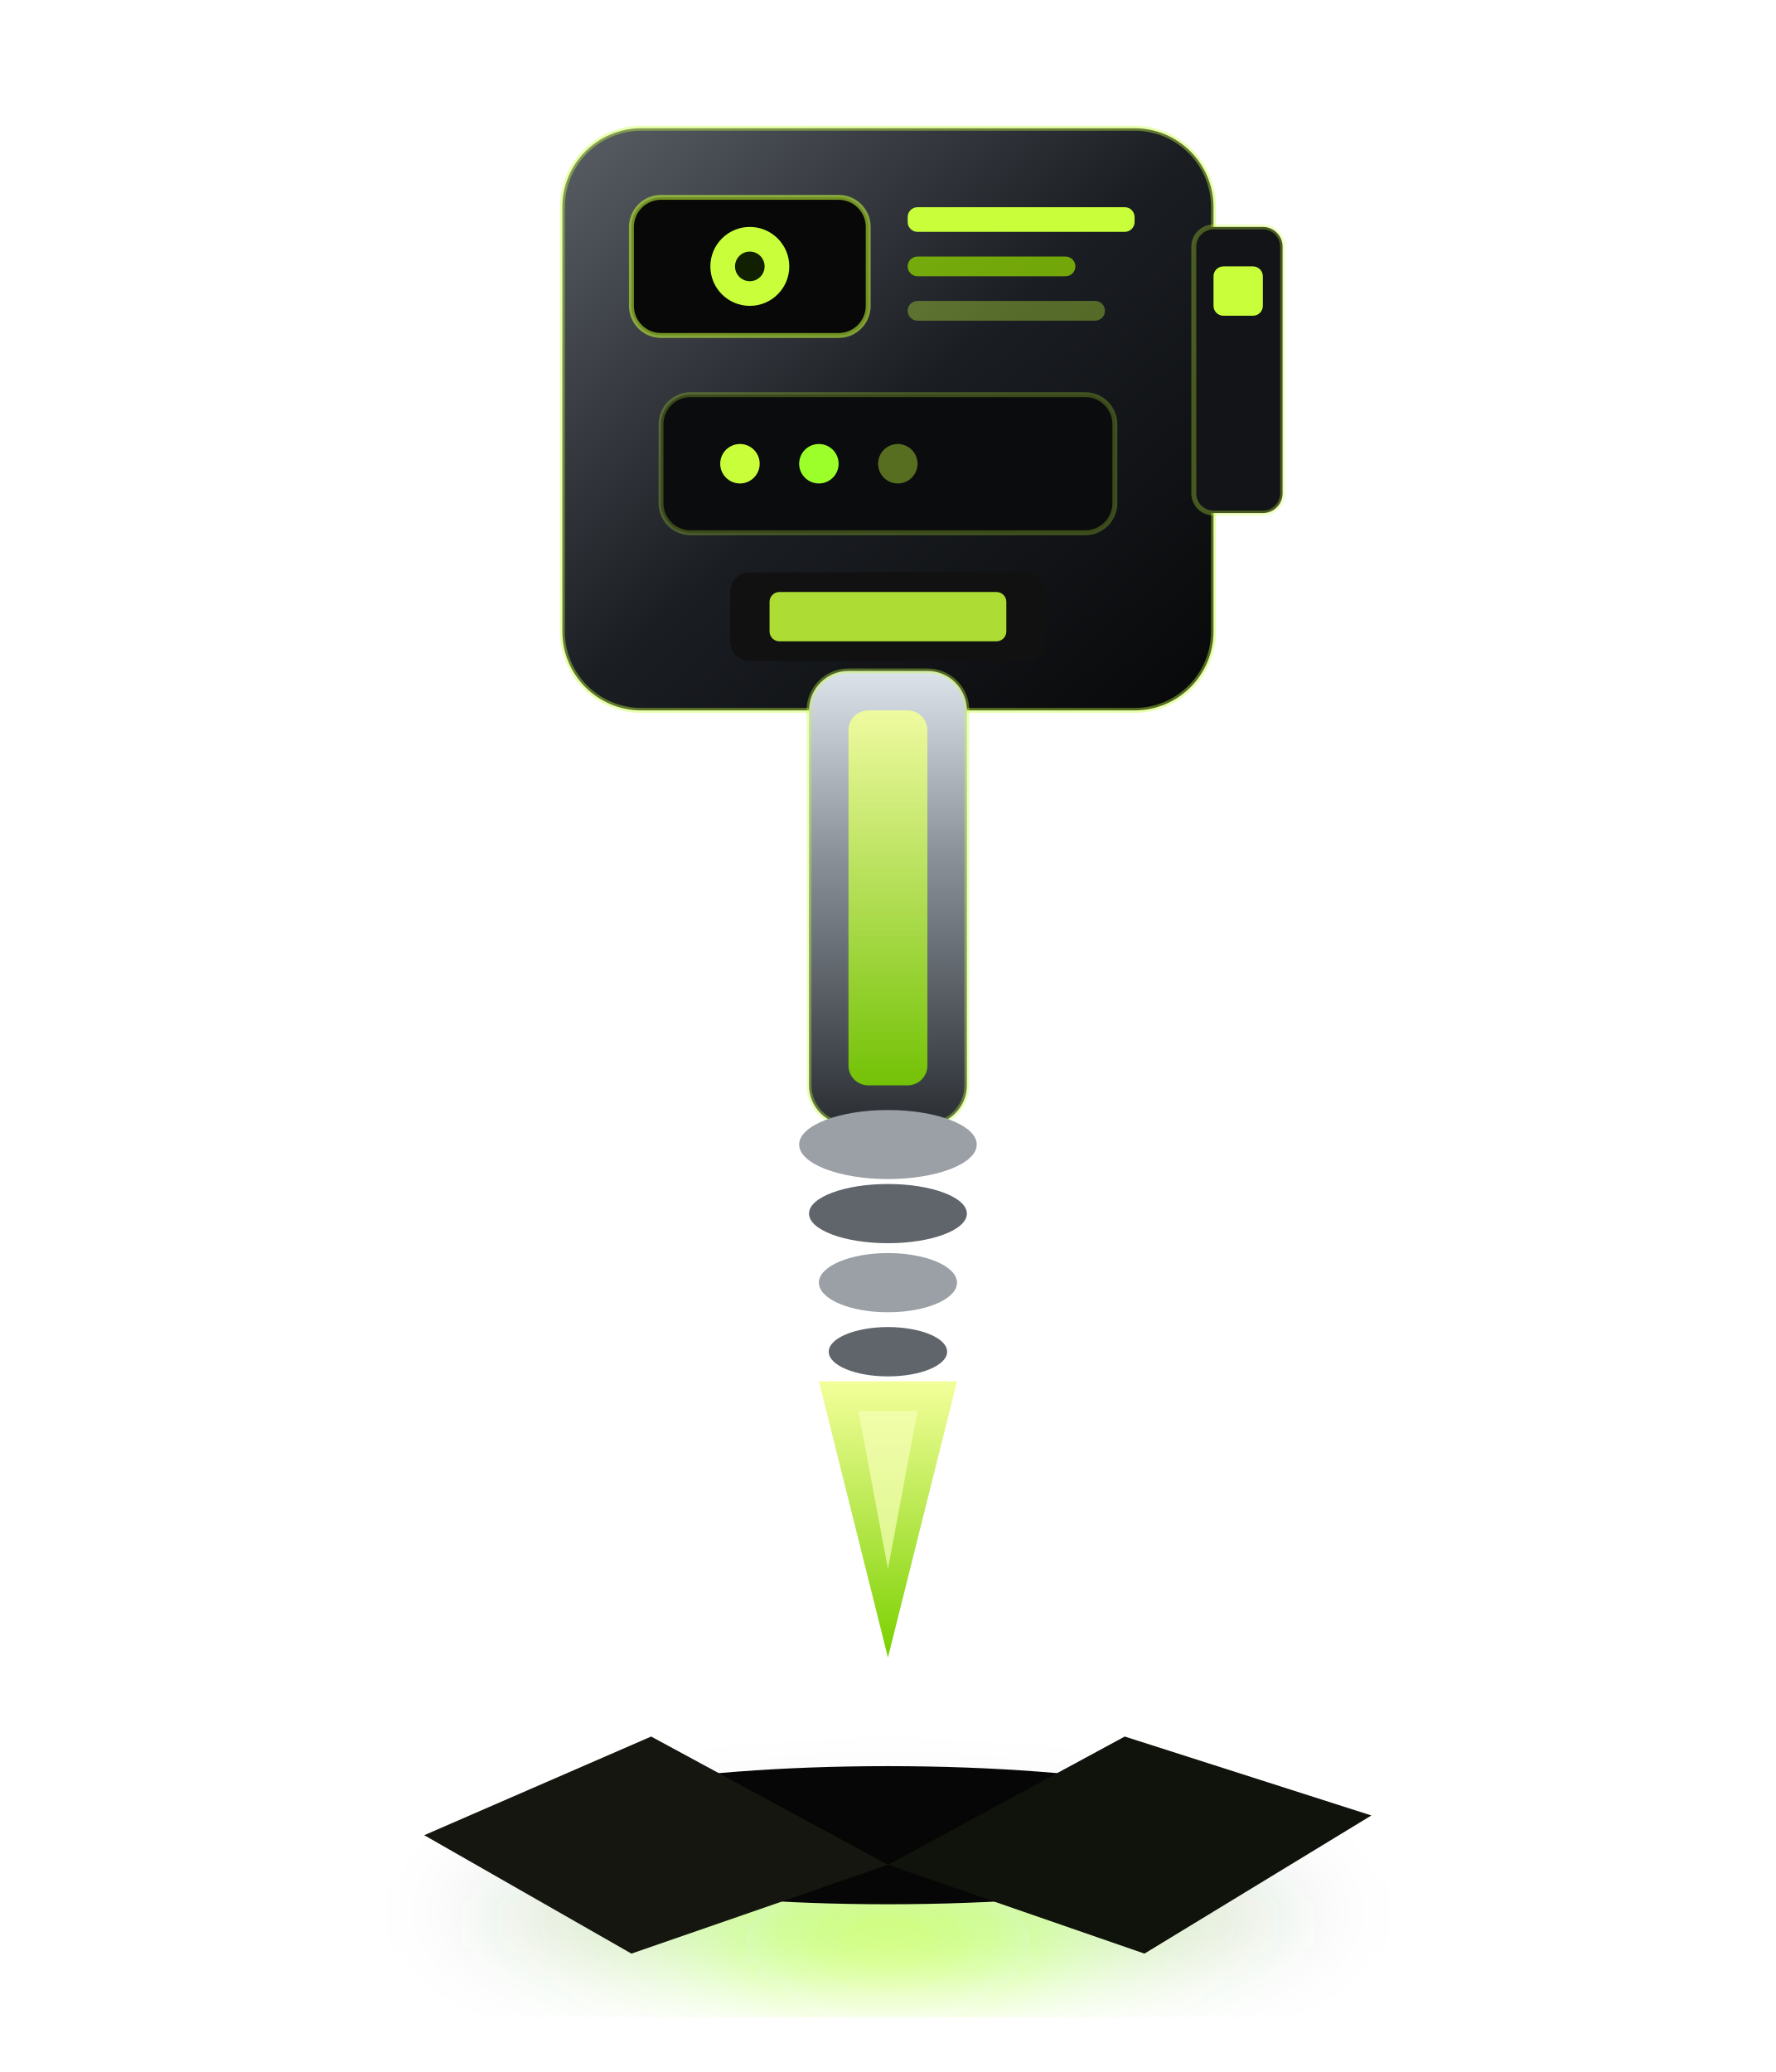
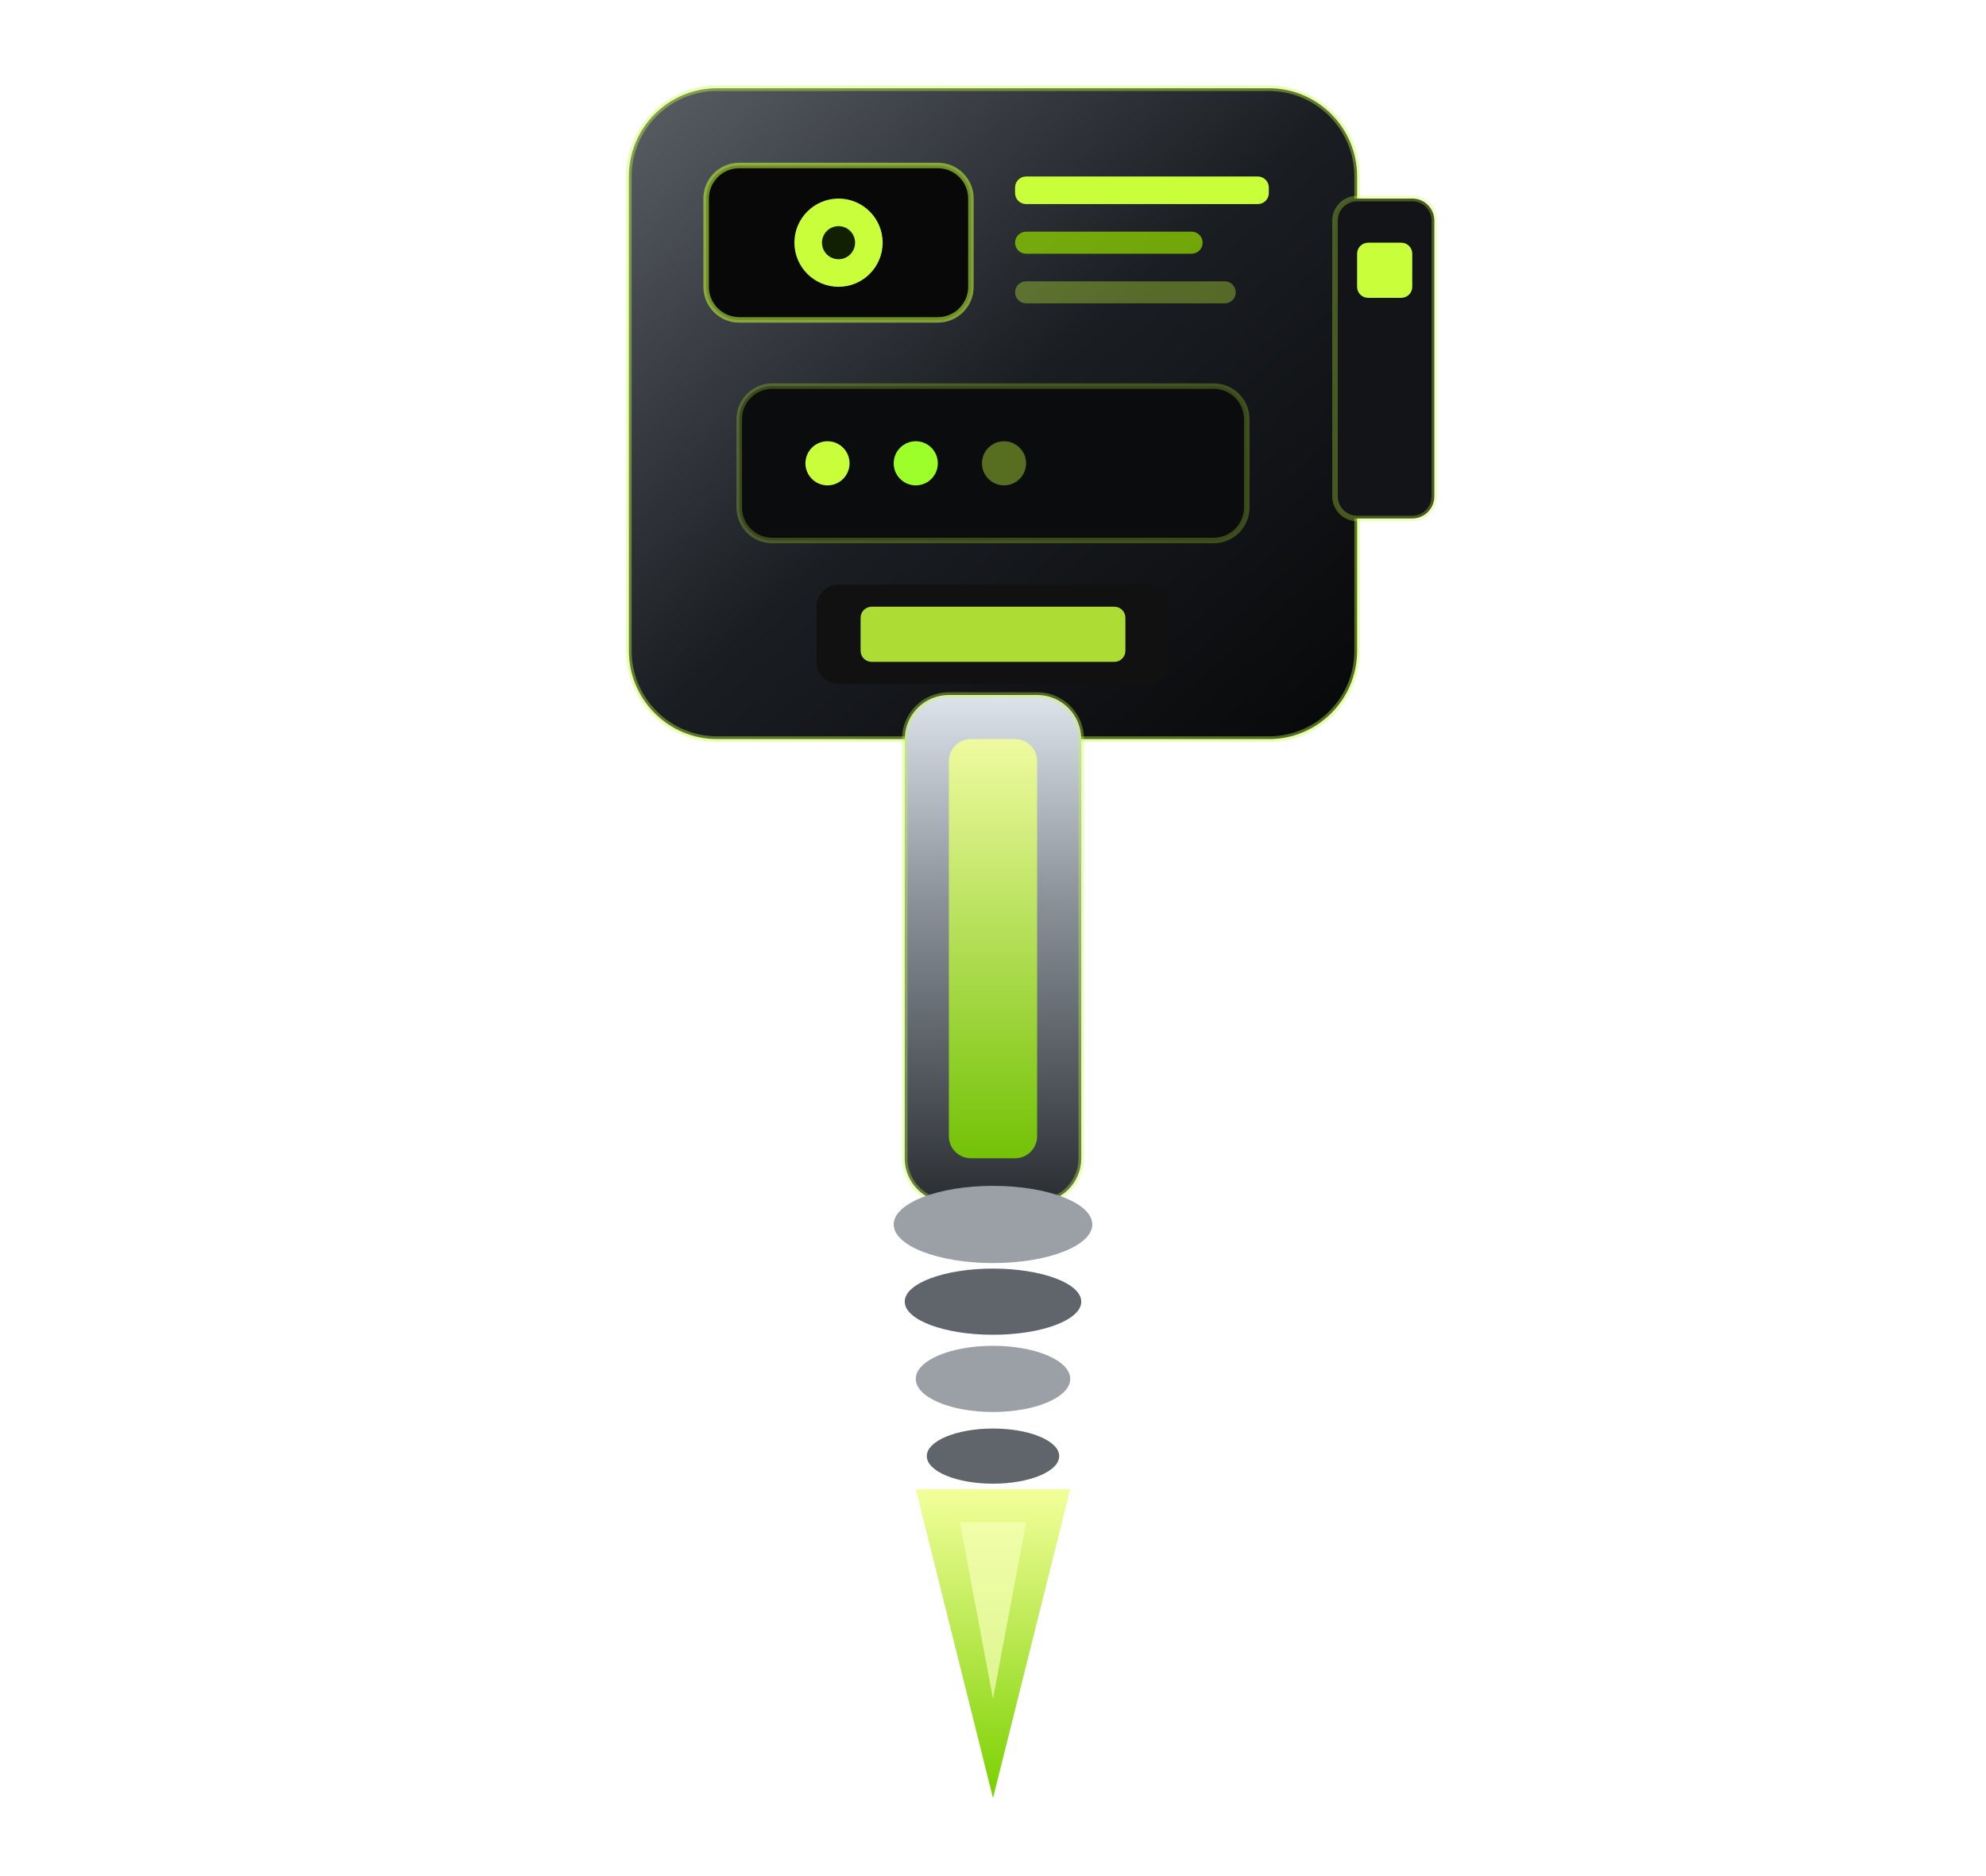
- <svg xmlns="http://www.w3.org/2000/svg" viewBox="0 0 360 420" fill="none">
+ <svg xmlns="http://www.w3.org/2000/svg" viewBox="0 0 360 340" fill="none">
  <defs>
-     <radialGradient id="pit" cx="50%" cy="88%" r="42%">
-       <stop offset="0%" stop-color="#d8ff4a" />
-       <stop offset="38%" stop-color="#7cff00" stop-opacity=".35" />
-       <stop offset="100%" stop-color="#000" stop-opacity="0" />
-     </radialGradient>
    <linearGradient id="metal" x1="0" y1="0" x2="1" y2="1">
      <stop offset="0%" stop-color="#5a5f66" />
      <stop offset="50%" stop-color="#1a1d22" />
      <stop offset="100%" stop-color="#070809" />
    </linearGradient>
    <linearGradient id="shaft" x1="0" y1="0" x2="0" y2="1">
      <stop offset="0%" stop-color="#dce3ea" />
      <stop offset="40%" stop-color="#8b929a" />
      <stop offset="100%" stop-color="#2a2e33" />
    </linearGradient>
    <linearGradient id="lime" x1="0" y1="0" x2="0" y2="1">
      <stop offset="0%" stop-color="#f3ff9a" />
      <stop offset="100%" stop-color="#7ad000" />
    </linearGradient>
-     <filter id="blur">
-       <feGaussianBlur stdDeviation="8" />
-     </filter>
  </defs>
-   <ellipse cx="180" cy="368" rx="118" ry="34" fill="url(#pit)" filter="url(#blur)" />
-   <ellipse cx="180" cy="372" rx="78" ry="14" fill="#050605" />
-   <path d="M86 372 132 352 180 378 128 396Z" fill="#14160f" />
-   <path d="M228 352 278 368 232 396 180 378Z" fill="#10120c" />
-   <g transform="translate(86,18)">
+   <g transform="translate(86,8)">
    <rect x="28" y="8" width="132" height="118" rx="16" fill="url(#metal)" stroke="#c8ff3a" stroke-opacity=".4" />
    <rect x="42" y="22" width="48" height="28" rx="6" fill="#070807" stroke="#c8ff3a" stroke-opacity=".55" />
    <circle cx="66" cy="36" r="8" fill="#c8ff3a" />
    <circle cx="66" cy="36" r="3" fill="#102000" />
    <rect x="98" y="24" width="46" height="5" rx="2" fill="#c8ff3a" />
    <rect x="98" y="34" width="34" height="4" rx="2" fill="#8fd400" opacity=".75" />
    <rect x="98" y="43" width="40" height="4" rx="2" fill="#c8ff3a" opacity=".35" />
    <rect x="48" y="62" width="92" height="28" rx="6" fill="#0b0c0e" stroke="#c8ff3a" stroke-opacity=".25" />
    <circle cx="64" cy="76" r="4" fill="#c8ff3a" />
    <circle cx="80" cy="76" r="4" fill="#9dff2a" />
    <circle cx="96" cy="76" r="4" fill="#c8ff3a" opacity=".4" />
    <rect x="156" y="28" width="18" height="58" rx="4" fill="#121417" stroke="#c8ff3a" stroke-opacity=".3" />
    <rect x="160" y="36" width="10" height="10" rx="2" fill="#c8ff3a" />
    <rect x="62" y="98" width="64" height="18" rx="4" fill="#111" />
    <rect x="70" y="102" width="48" height="10" rx="2" fill="#c8ff3a" opacity=".85" />
  </g>
-   <g id="bit">
-     <rect x="164" y="136" width="32" height="92" rx="8" fill="url(#shaft)" stroke="#c8ff3a" stroke-opacity=".35" />
-     <rect x="172" y="144" width="16" height="76" rx="4" fill="url(#lime)" opacity=".9" />
-     <ellipse cx="180" cy="232" rx="18" ry="7" fill="#9aa0a6" />
-     <ellipse cx="180" cy="246" rx="16" ry="6" fill="#5f656b" />
-     <ellipse cx="180" cy="260" rx="14" ry="6" fill="#9aa0a6" />
-     <ellipse cx="180" cy="274" rx="12" ry="5" fill="#5f656b" />
-     <path d="M166 280 L194 280 L180 336 Z" fill="url(#lime)" />
-     <path d="M174 286 L186 286 L180 318 Z" fill="#f7ffb8" opacity=".7" />
-   </g>
+   <rect x="164" y="126" width="32" height="92" rx="8" fill="url(#shaft)" stroke="#c8ff3a" stroke-opacity=".35" />
+   <rect x="172" y="134" width="16" height="76" rx="4" fill="url(#lime)" opacity=".9" />
+   <ellipse cx="180" cy="222" rx="18" ry="7" fill="#9aa0a6" />
+   <ellipse cx="180" cy="236" rx="16" ry="6" fill="#5f656b" />
+   <ellipse cx="180" cy="250" rx="14" ry="6" fill="#9aa0a6" />
+   <ellipse cx="180" cy="264" rx="12" ry="5" fill="#5f656b" />
+   <path d="M166 270 L194 270 L180 326 Z" fill="url(#lime)" />
+   <path d="M174 276 L186 276 L180 308 Z" fill="#f7ffb8" opacity=".7" />
</svg>
